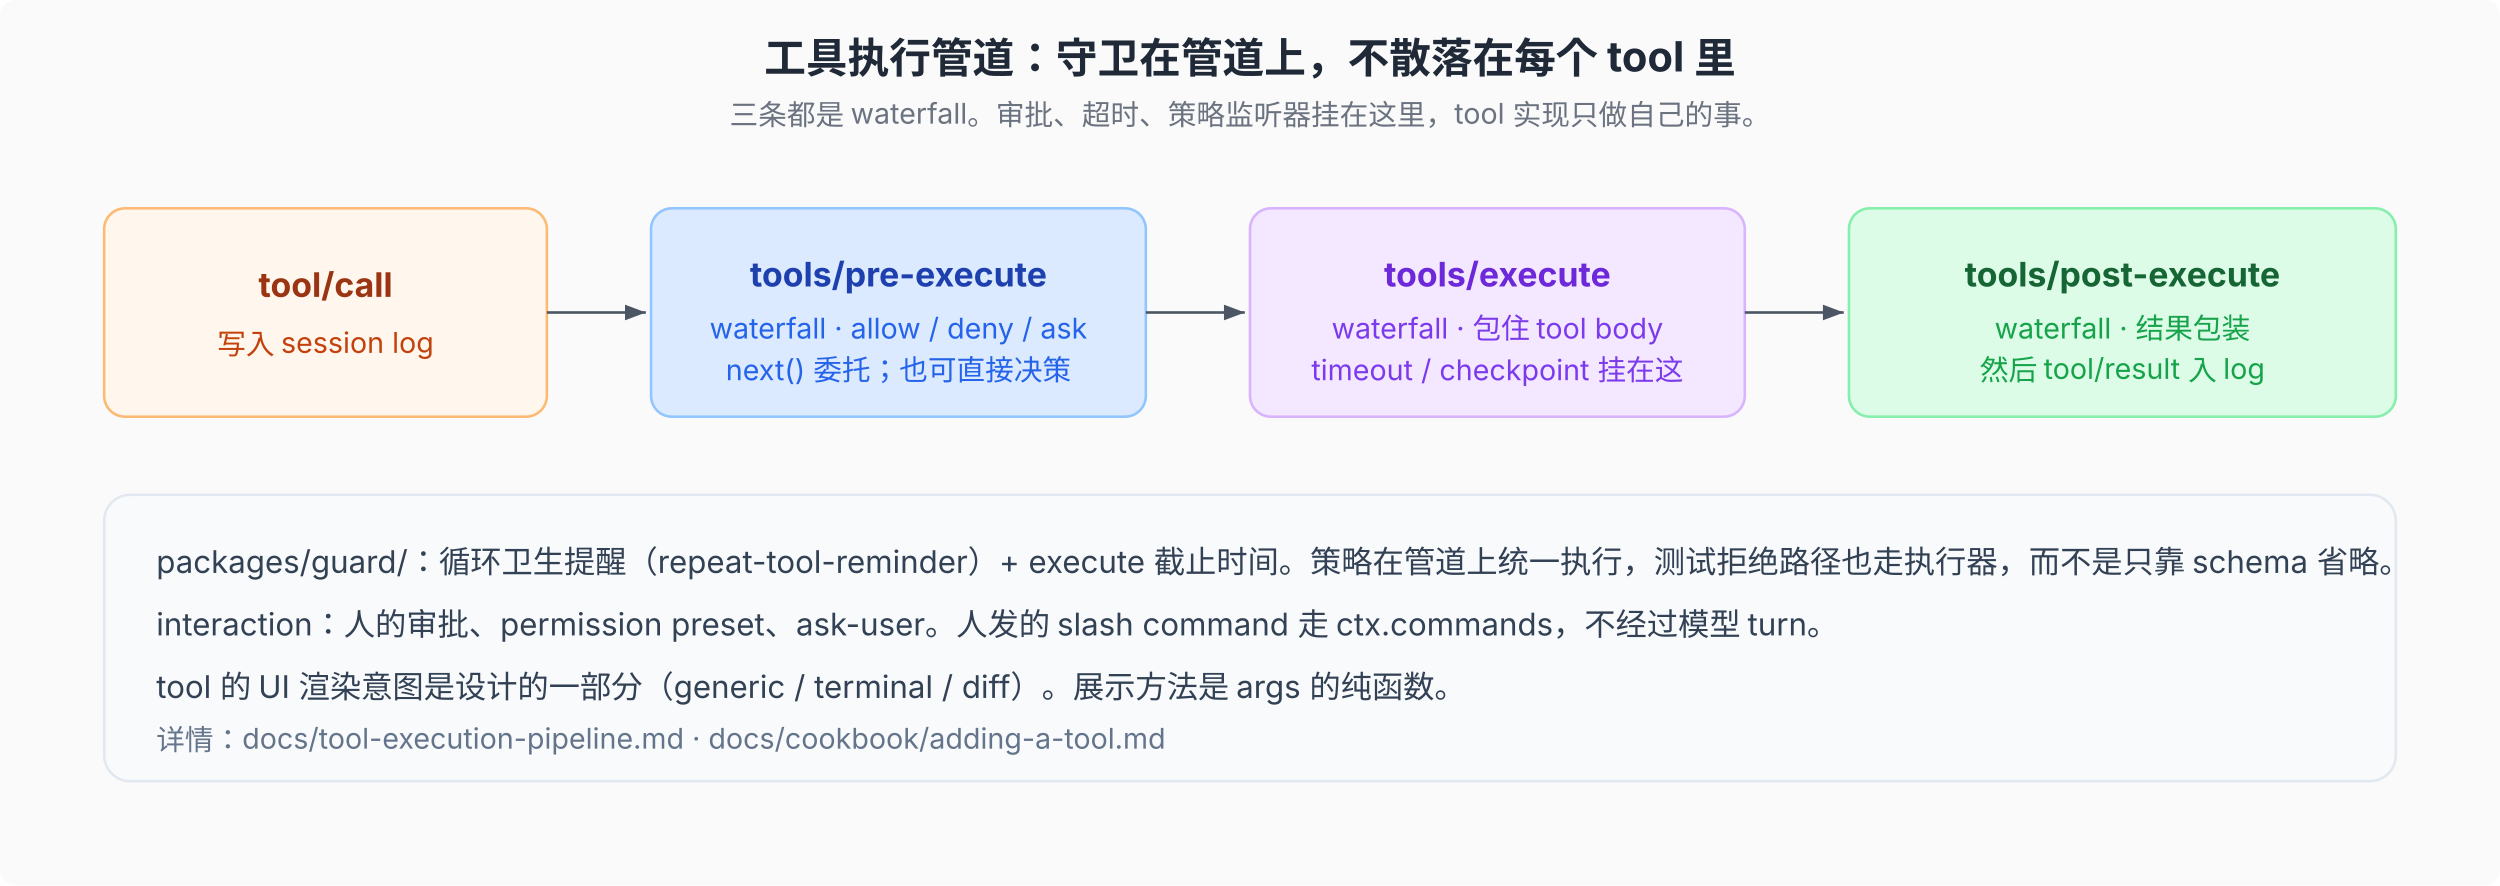
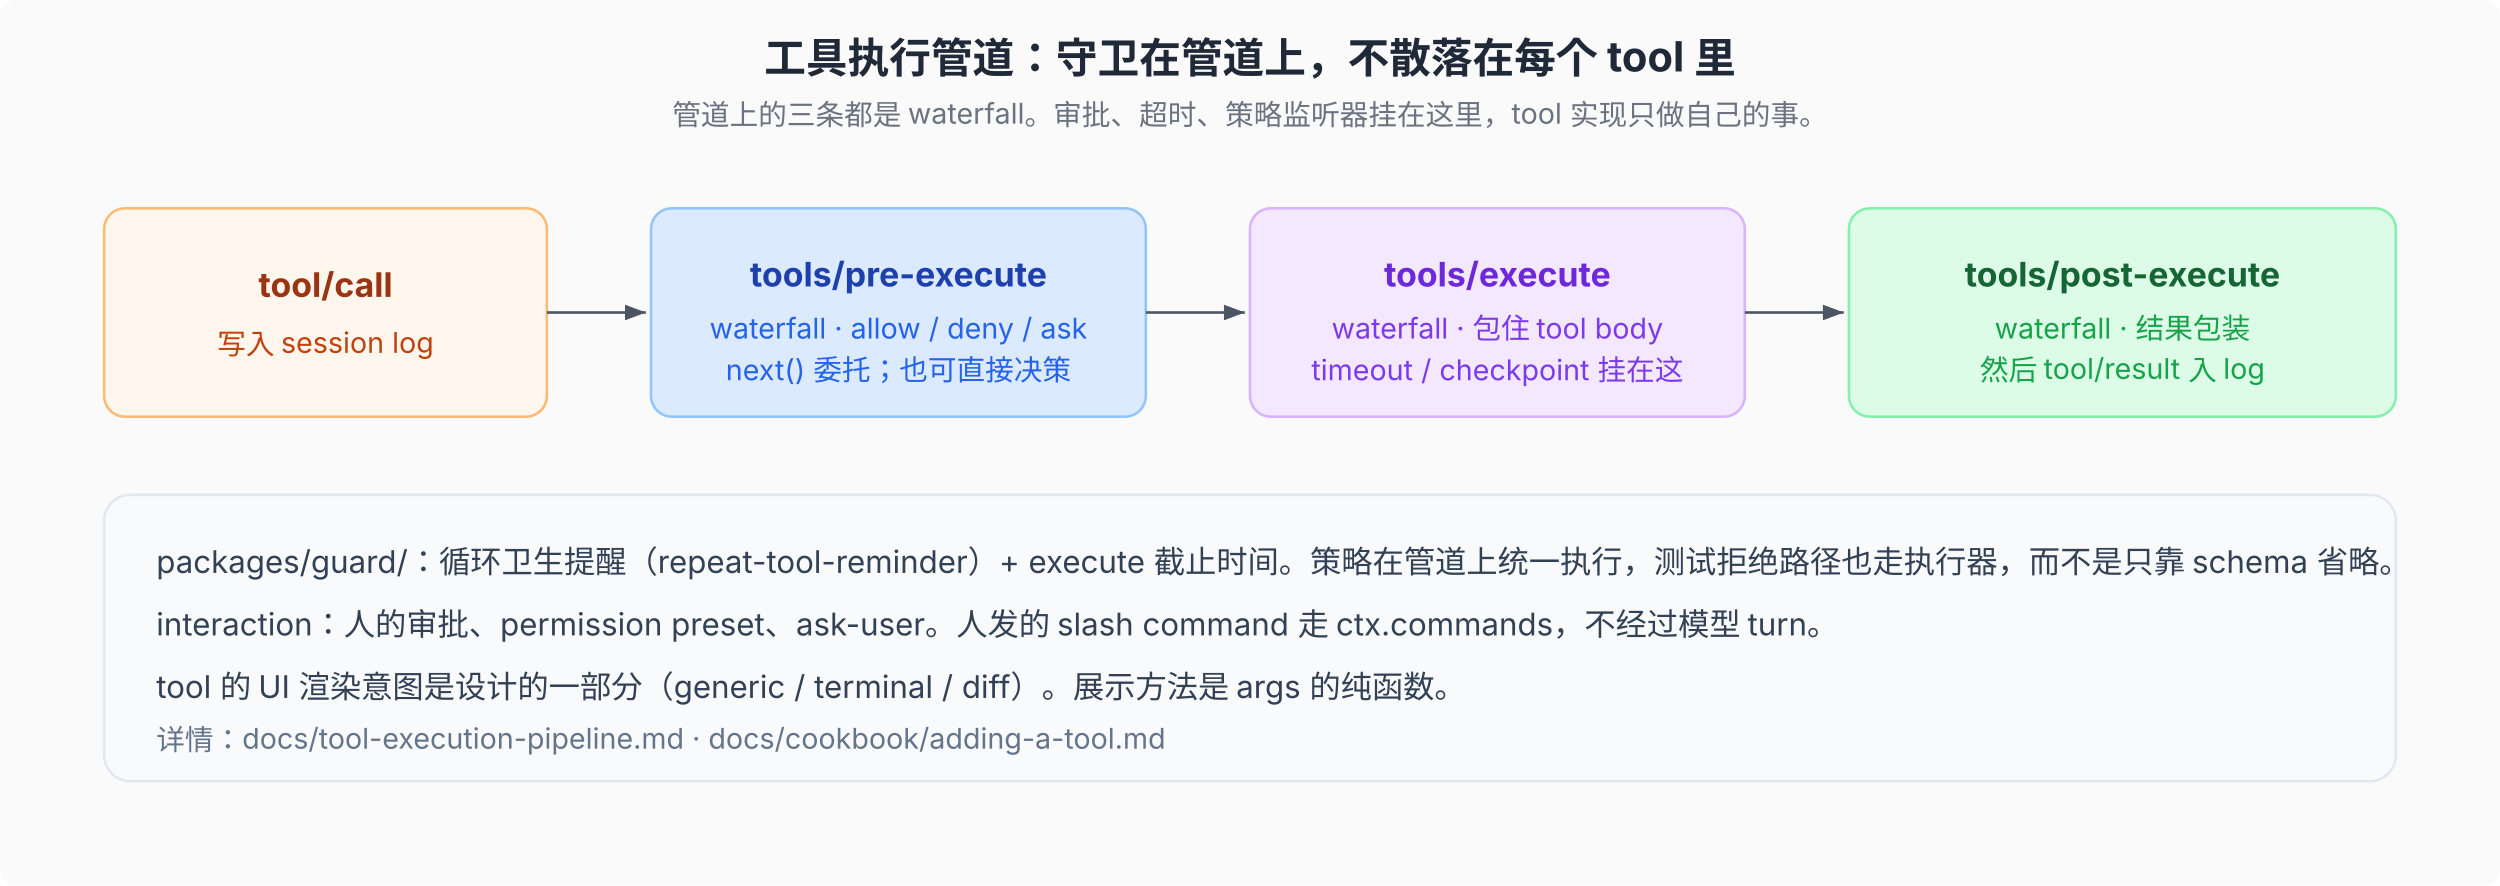
<svg xmlns="http://www.w3.org/2000/svg" viewBox="0 0 960 340" font-family="system-ui, -apple-system, 'PingFang SC', 'Noto Sans SC', sans-serif" font-size="12">
  <defs>
    <marker id="arr" markerWidth="8" markerHeight="6" refX="8" refY="3" orient="auto">
      <path d="M0,0 L8,3 L0,6 Z" fill="#4b5563" />
    </marker>
  </defs>
  <rect width="960" height="340" fill="#fafafa" rx="6" />
  <text x="480" y="28" text-anchor="middle" font-size="16" font-weight="700" fill="#1f2937">工具执行管道：守卫在管道上，不散落在每个 tool 里</text>
-   <text x="480" y="48" text-anchor="middle" font-size="11" fill="#6b7280">三条都是 waterfall。审批、超时、策略监听器挂在这里，tool 实现只做自己的事。</text>
+   <text x="480" y="48" text-anchor="middle" font-size="11" fill="#6b7280">管道上的三条都是 waterfall。审批、超时、策略监听器挂在这里，tool 实现只做自己的事。</text>
  <rect x="40" y="80" width="170" height="80" rx="8" fill="#fff7ed" stroke="#fdba74" />
  <text x="125" y="114" text-anchor="middle" font-size="13" font-weight="700" fill="#9a3412">tool/call</text>
  <text x="125" y="136" text-anchor="middle" font-size="11" fill="#c2410c">写入 session log</text>
  <line x1="210" y1="120" x2="248" y2="120" stroke="#4b5563" marker-end="url(#arr)" />
  <rect x="250" y="80" width="190" height="80" rx="8" fill="#dbeafe" stroke="#93c5fd" />
  <text x="345" y="110" text-anchor="middle" font-size="13" font-weight="700" fill="#1e40af">tools/pre-execute</text>
  <text x="345" y="130" text-anchor="middle" font-size="11" fill="#2563eb">waterfall · allow / deny / ask</text>
  <text x="345" y="146" text-anchor="middle" font-size="11" fill="#2563eb">next() 委托；也可直接决策</text>
  <line x1="440" y1="120" x2="478" y2="120" stroke="#4b5563" marker-end="url(#arr)" />
  <rect x="480" y="80" width="190" height="80" rx="8" fill="#f3e8ff" stroke="#d8b4fe" />
  <text x="575" y="110" text-anchor="middle" font-size="13" font-weight="700" fill="#6d28d9">tools/execute</text>
  <text x="575" y="130" text-anchor="middle" font-size="11" fill="#7c3aed">waterfall · 包住 tool body</text>
  <text x="575" y="146" text-anchor="middle" font-size="11" fill="#7c3aed">timeout / checkpoint 挂在这</text>
  <line x1="670" y1="120" x2="708" y2="120" stroke="#4b5563" marker-end="url(#arr)" />
  <rect x="710" y="80" width="210" height="80" rx="8" fill="#dcfce7" stroke="#86efac" />
  <text x="815" y="110" text-anchor="middle" font-size="13" font-weight="700" fill="#166534">tools/post-execute</text>
  <text x="815" y="130" text-anchor="middle" font-size="11" fill="#16a34a">waterfall · 结果包装</text>
  <text x="815" y="146" text-anchor="middle" font-size="11" fill="#16a34a">然后 tool/result 入 log</text>
  <rect x="40" y="190" width="880" height="110" rx="10" fill="#f8fafc" stroke="#e2e8f0" />
  <text x="60" y="220" font-size="12" fill="#334155">packages/guard/：循环卫生提醒（repeat-tool-reminder）+ execute 截止时间。策略在管道上统一执行，测试拒绝路径也走执行器，而不是只靠 schema 省略。</text>
  <text x="60" y="244" font-size="12" fill="#334155">interaction：人的审批、permission preset、ask-user。人发的 slash command 走 ctx.commands，不经过模型 turn。</text>
  <text x="60" y="268" font-size="12" fill="#334155">tool 的 UI 渲染意图是设计的一部分（generic / terminal / diff）。展示方法是 args 的纯函数。</text>
  <text x="60" y="288" font-size="11" fill="#64748b">详情：docs/tool-execution-pipeline.md · docs/cookbook/adding-a-tool.md</text>
</svg>
